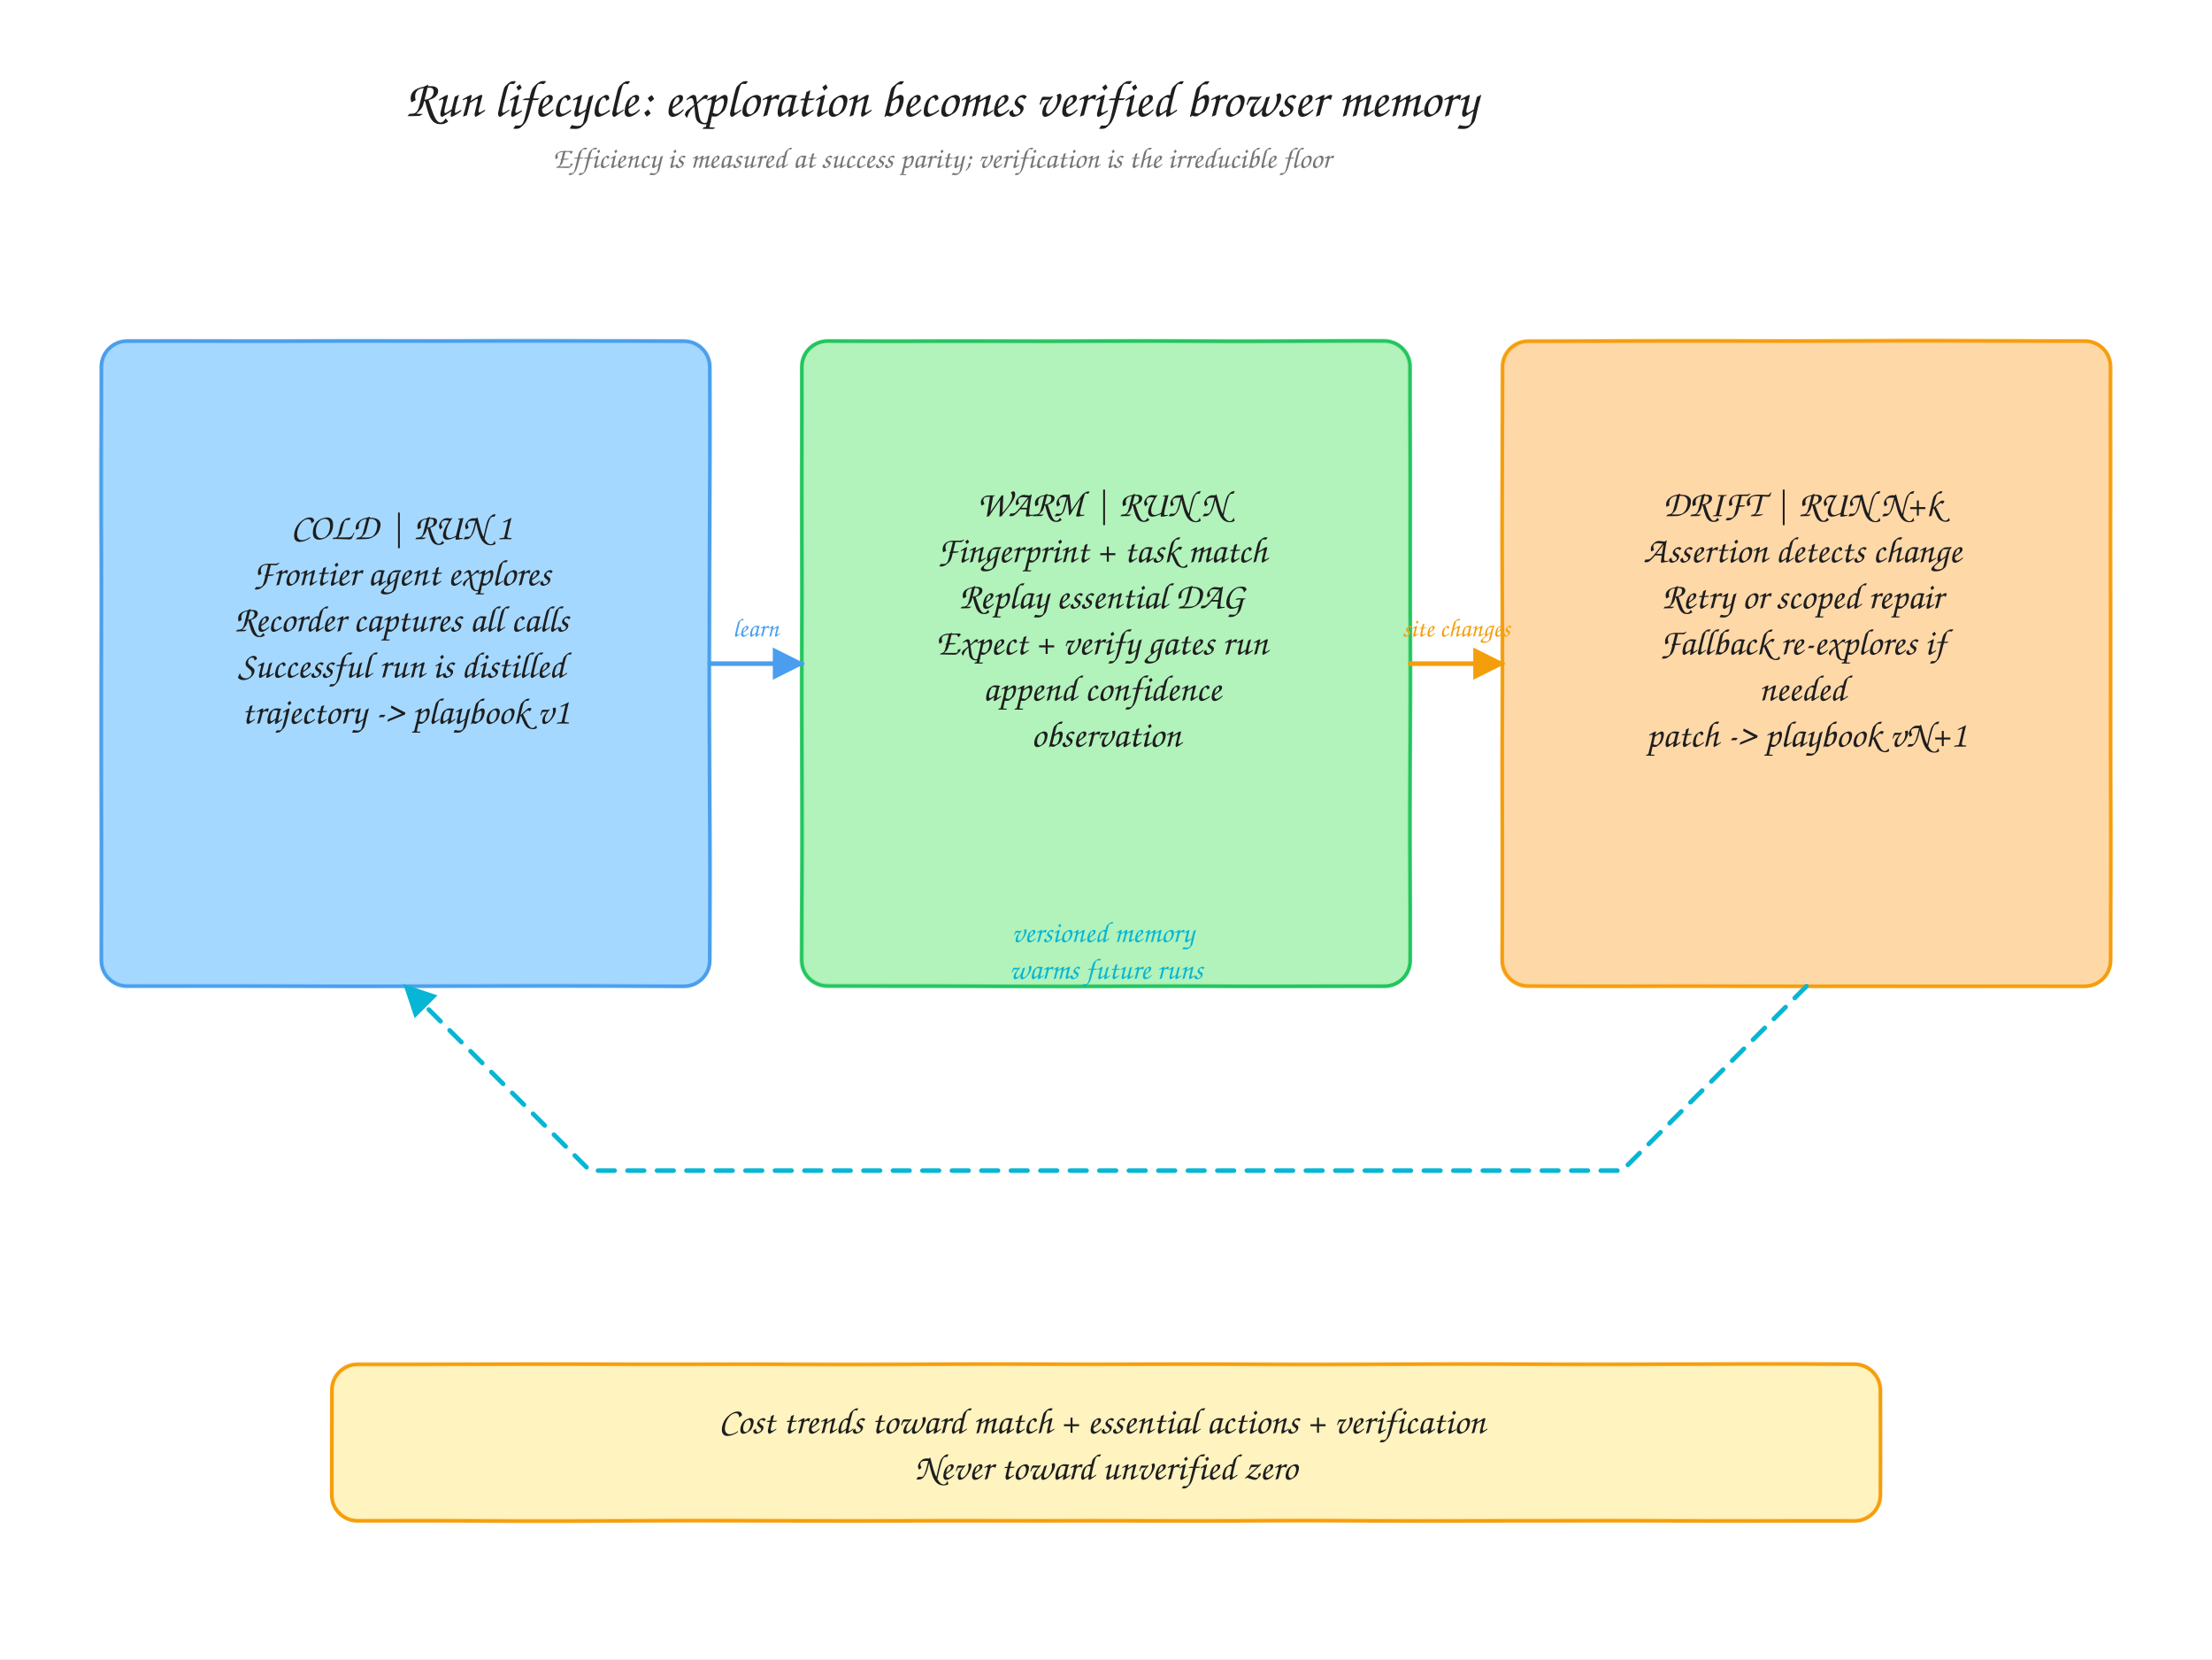
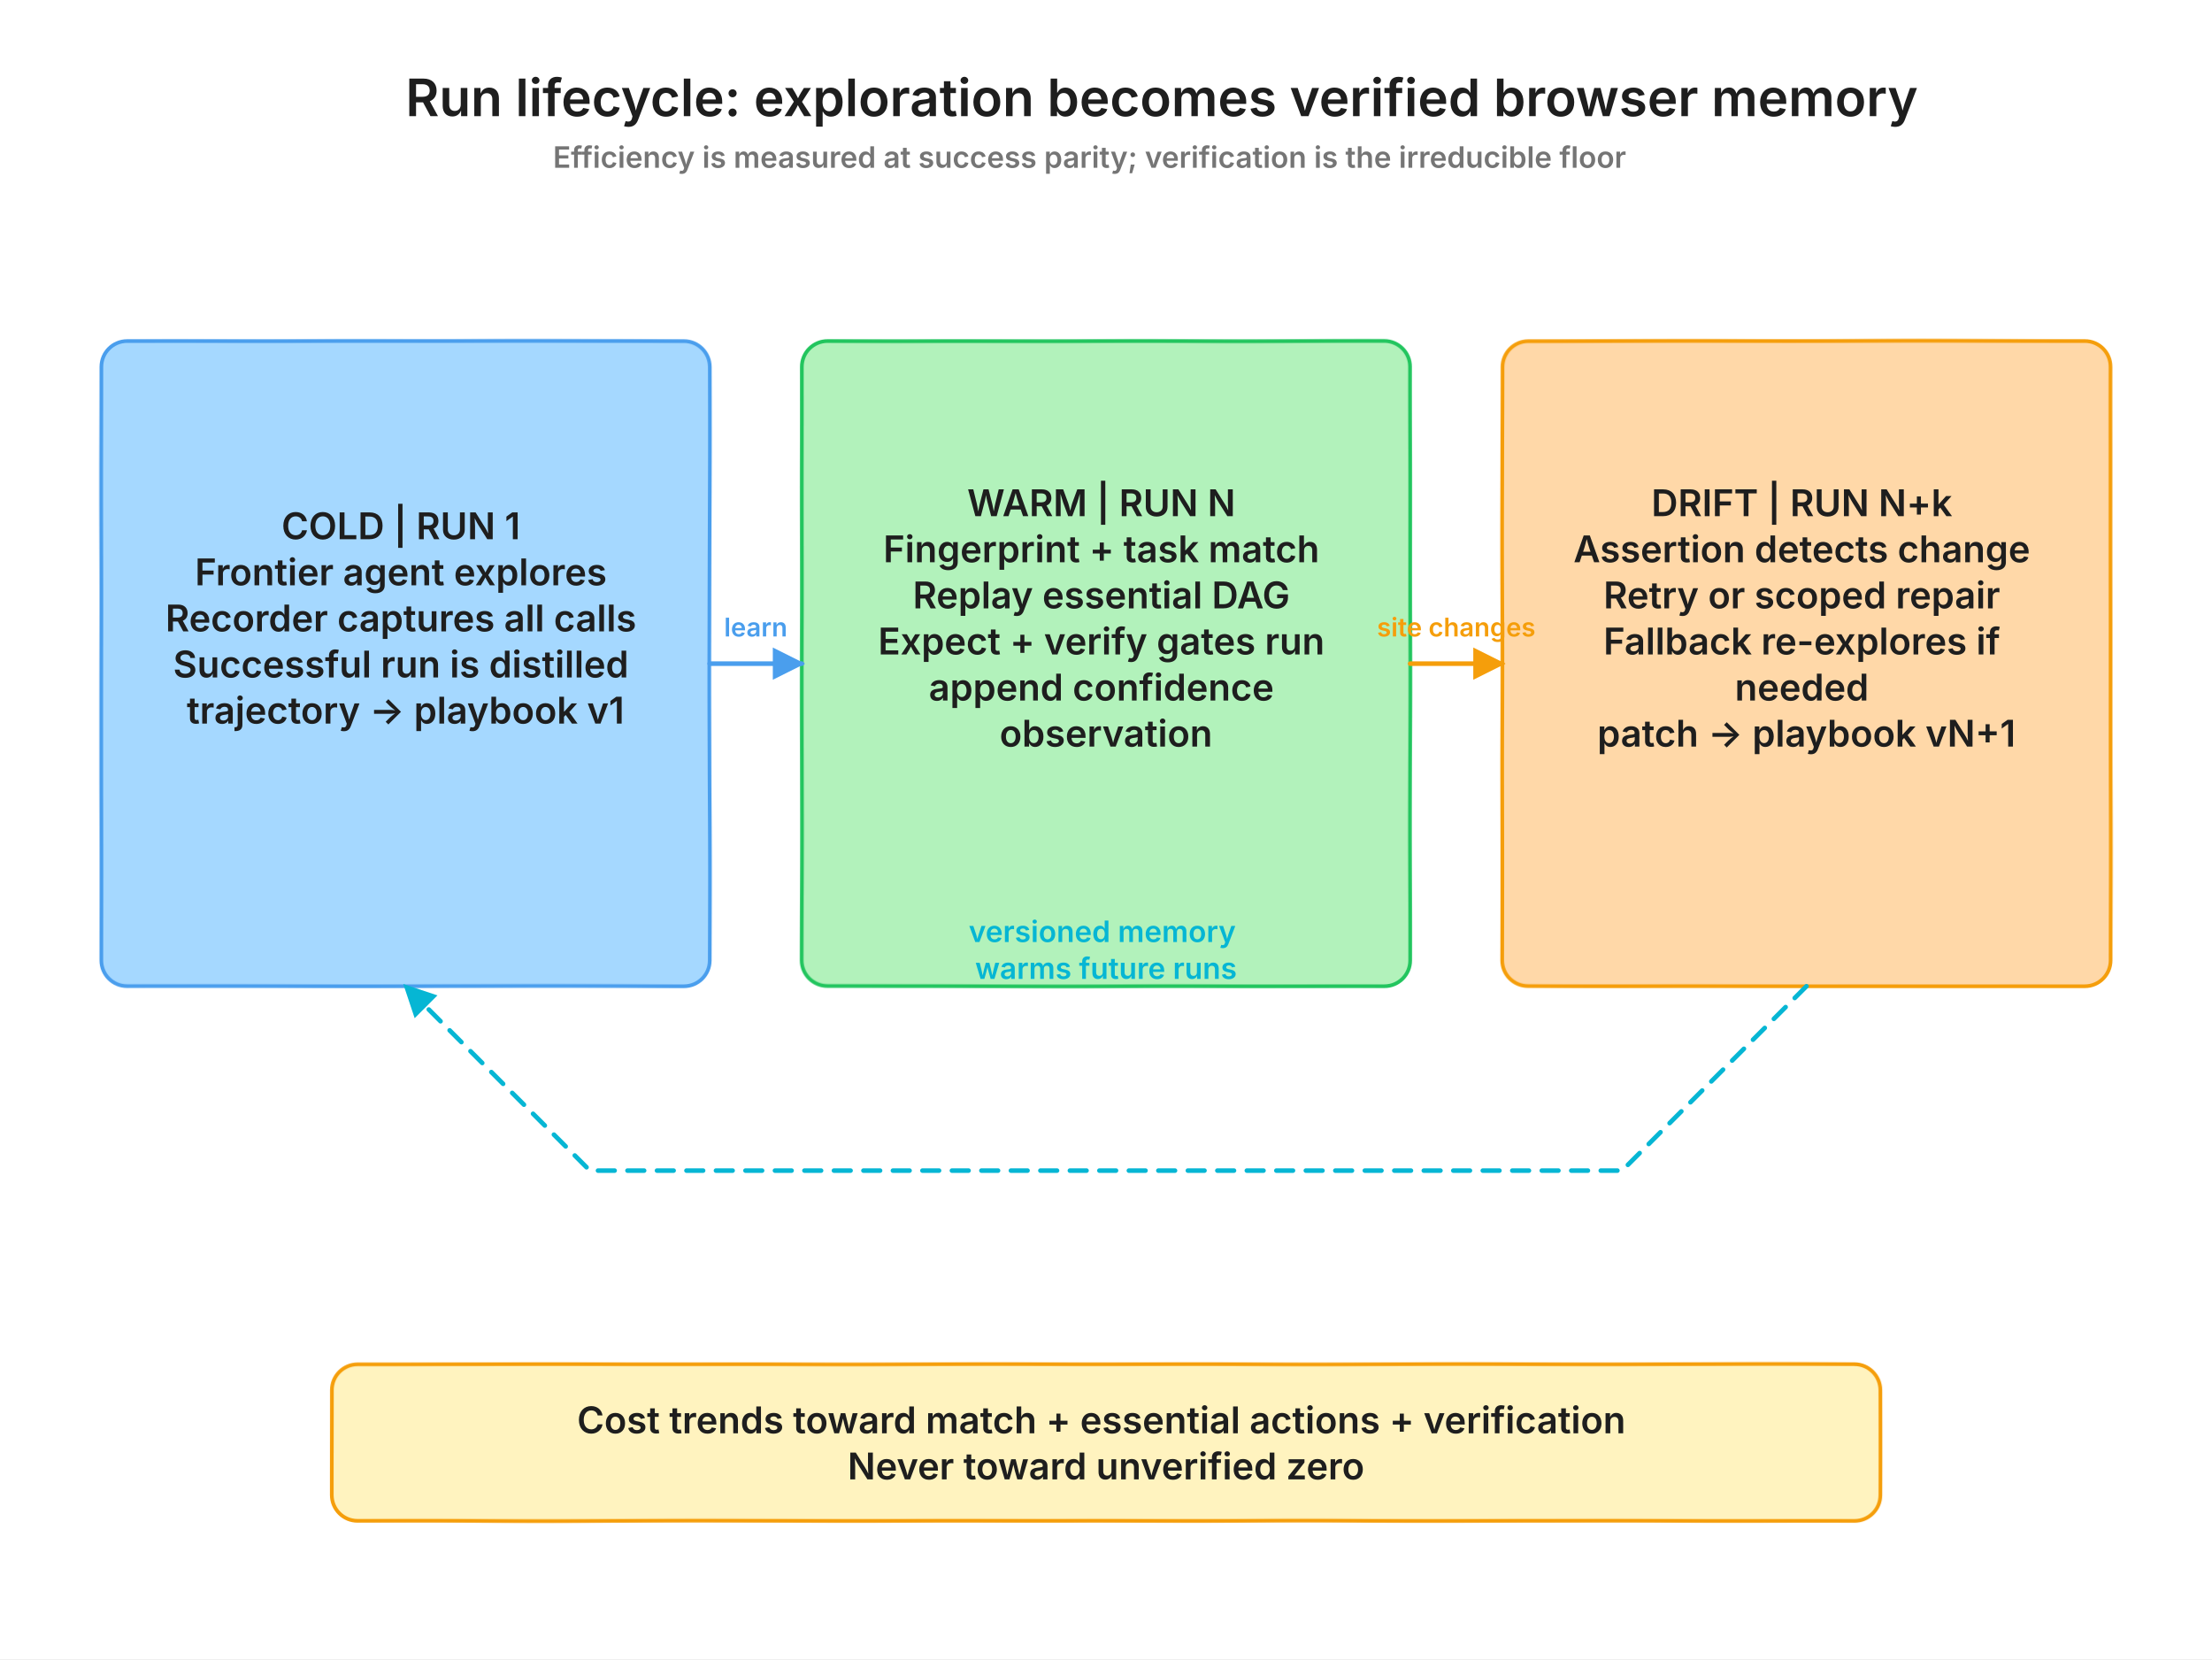
<svg xmlns="http://www.w3.org/2000/svg" width="1200" height="900" viewBox="0 0 1200 900" role="img">
  <defs>
    <filter id="rough" x="-3%" y="-3%" width="106%" height="106%">
      <feTurbulence type="fractalNoise" baseFrequency="0.012" numOctaves="1" seed="7" result="noise" />
      <feDisplacementMap in="SourceGraphic" in2="noise" scale="0.7" />
    </filter>
    <marker id="arrow" viewBox="0 0 10 10" refX="9" refY="5" markerWidth="7" markerHeight="7" orient="auto-start-reverse">
      <path d="M 0 0 L 10 5 L 0 10 z" fill="context-stroke" />
    </marker>
  </defs>
  <rect width="1200" height="900" fill="#ffffff" />
-   <text x="220" y="63" text-anchor="start" fill="#1e1e1e" font-family="Virgil, Segoe Print, cursive" font-size="28" font-weight="600">
+   <text x="220" y="63" text-anchor="start" fill="#1e1e1e" font-family="Inter, Avenir Next, Segoe UI, Helvetica, Arial, sans-serif" font-size="28" font-weight="600">
    <tspan x="220" dy="0">Run lifecycle: exploration becomes verified browser memory</tspan>
  </text>
-   <text x="300" y="91" text-anchor="start" fill="#757575" font-family="Virgil, Segoe Print, cursive" font-size="16" font-weight="600">
+   <text x="300" y="91" text-anchor="start" fill="#757575" font-family="Inter, Avenir Next, Segoe UI, Helvetica, Arial, sans-serif" font-size="16" font-weight="600">
    <tspan x="300" dy="0">Efficiency is measured at success parity; verification is the irreducible floor</tspan>
  </text>
  <rect x="55" y="185" width="330" height="350" rx="14" fill="#a5d8ff" stroke="#4a9eed" stroke-width="2" opacity="1" filter="url(#rough)" />
-   <text x="220" y="292.5" text-anchor="middle" fill="#1e1e1e" font-family="Virgil, Segoe Print, cursive" font-size="20" font-weight="600">
+   <text x="220" y="292.5" text-anchor="middle" fill="#1e1e1e" font-family="Inter, Avenir Next, Segoe UI, Helvetica, Arial, sans-serif" font-size="20" font-weight="600">
    <tspan x="220" dy="0">COLD | RUN 1</tspan>
    <tspan x="220" dy="25" />
    <tspan x="220" dy="25">Frontier agent explores</tspan>
    <tspan x="220" dy="25">Recorder captures all calls</tspan>
    <tspan x="220" dy="25">Successful run is distilled</tspan>
    <tspan x="220" dy="25" />
    <tspan x="220" dy="25">trajectory -&gt; playbook v1</tspan>
  </text>
  <rect x="435" y="185" width="330" height="350" rx="14" fill="#b2f2bb" stroke="#22c55e" stroke-width="2" opacity="1" filter="url(#rough)" />
-   <text x="600" y="280" text-anchor="middle" fill="#1e1e1e" font-family="Virgil, Segoe Print, cursive" font-size="20" font-weight="600">
+   <text x="600" y="280" text-anchor="middle" fill="#1e1e1e" font-family="Inter, Avenir Next, Segoe UI, Helvetica, Arial, sans-serif" font-size="20" font-weight="600">
    <tspan x="600" dy="0">WARM | RUN N</tspan>
    <tspan x="600" dy="25" />
    <tspan x="600" dy="25">Fingerprint + task match</tspan>
    <tspan x="600" dy="25">Replay essential DAG</tspan>
    <tspan x="600" dy="25">Expect + verify gates run</tspan>
    <tspan x="600" dy="25" />
    <tspan x="600" dy="25">append confidence</tspan>
    <tspan x="600" dy="25">observation</tspan>
  </text>
  <rect x="815" y="185" width="330" height="350" rx="14" fill="#ffd8a8" stroke="#f59e0b" stroke-width="2" opacity="1" filter="url(#rough)" />
-   <text x="980" y="280" text-anchor="middle" fill="#1e1e1e" font-family="Virgil, Segoe Print, cursive" font-size="20" font-weight="600">
+   <text x="980" y="280" text-anchor="middle" fill="#1e1e1e" font-family="Inter, Avenir Next, Segoe UI, Helvetica, Arial, sans-serif" font-size="20" font-weight="600">
    <tspan x="980" dy="0">DRIFT | RUN N+k</tspan>
    <tspan x="980" dy="25" />
    <tspan x="980" dy="25">Assertion detects change</tspan>
    <tspan x="980" dy="25">Retry or scoped repair</tspan>
    <tspan x="980" dy="25">Fallback re-explores if</tspan>
    <tspan x="980" dy="25">needed</tspan>
    <tspan x="980" dy="25" />
    <tspan x="980" dy="25">patch -&gt; playbook vN+1</tspan>
  </text>
  <polyline points="385,360 435,360" fill="none" stroke="#4a9eed" stroke-width="2.5" stroke-linecap="round" stroke-linejoin="round" marker-end="url(#arrow)" />
-   <text x="410" y="345.25" text-anchor="middle" fill="#4a9eed" font-family="Virgil, Segoe Print, cursive" font-size="14" font-weight="600">
+   <text x="410" y="345.25" text-anchor="middle" fill="#4a9eed" font-family="Inter, Avenir Next, Segoe UI, Helvetica, Arial, sans-serif" font-size="14" font-weight="600">
    <tspan x="410" dy="0">learn</tspan>
  </text>
  <polyline points="765,360 815,360" fill="none" stroke="#f59e0b" stroke-width="2.5" stroke-linecap="round" stroke-linejoin="round" marker-end="url(#arrow)" />
-   <text x="790" y="345.25" text-anchor="middle" fill="#f59e0b" font-family="Virgil, Segoe Print, cursive" font-size="14" font-weight="600">
+   <text x="790" y="345.25" text-anchor="middle" fill="#f59e0b" font-family="Inter, Avenir Next, Segoe UI, Helvetica, Arial, sans-serif" font-size="14" font-weight="600">
    <tspan x="790" dy="0">site changes</tspan>
  </text>
  <polyline points="980,535 880,635 320,635 220,535" fill="none" stroke="#06b6d4" stroke-width="2.5" stroke-linecap="round" stroke-linejoin="round" stroke-dasharray="9 7" marker-end="url(#arrow)" />
-   <text x="600" y="511" text-anchor="middle" fill="#06b6d4" font-family="Virgil, Segoe Print, cursive" font-size="16" font-weight="600">
+   <text x="600" y="511" text-anchor="middle" fill="#06b6d4" font-family="Inter, Avenir Next, Segoe UI, Helvetica, Arial, sans-serif" font-size="16" font-weight="600">
    <tspan x="600" dy="0">versioned memory</tspan>
    <tspan x="600" dy="20">warms future runs</tspan>
  </text>
  <rect x="180" y="740" width="840" height="85" rx="14" fill="#fff3bf" stroke="#f59e0b" stroke-width="2" opacity="1" filter="url(#rough)" />
-   <text x="600" y="777.5" text-anchor="middle" fill="#1e1e1e" font-family="Virgil, Segoe Print, cursive" font-size="20" font-weight="600">
+   <text x="600" y="777.5" text-anchor="middle" fill="#1e1e1e" font-family="Inter, Avenir Next, Segoe UI, Helvetica, Arial, sans-serif" font-size="20" font-weight="600">
    <tspan x="600" dy="0">Cost trends toward match + essential actions + verification</tspan>
    <tspan x="600" dy="25">Never toward unverified zero</tspan>
  </text>
</svg>
